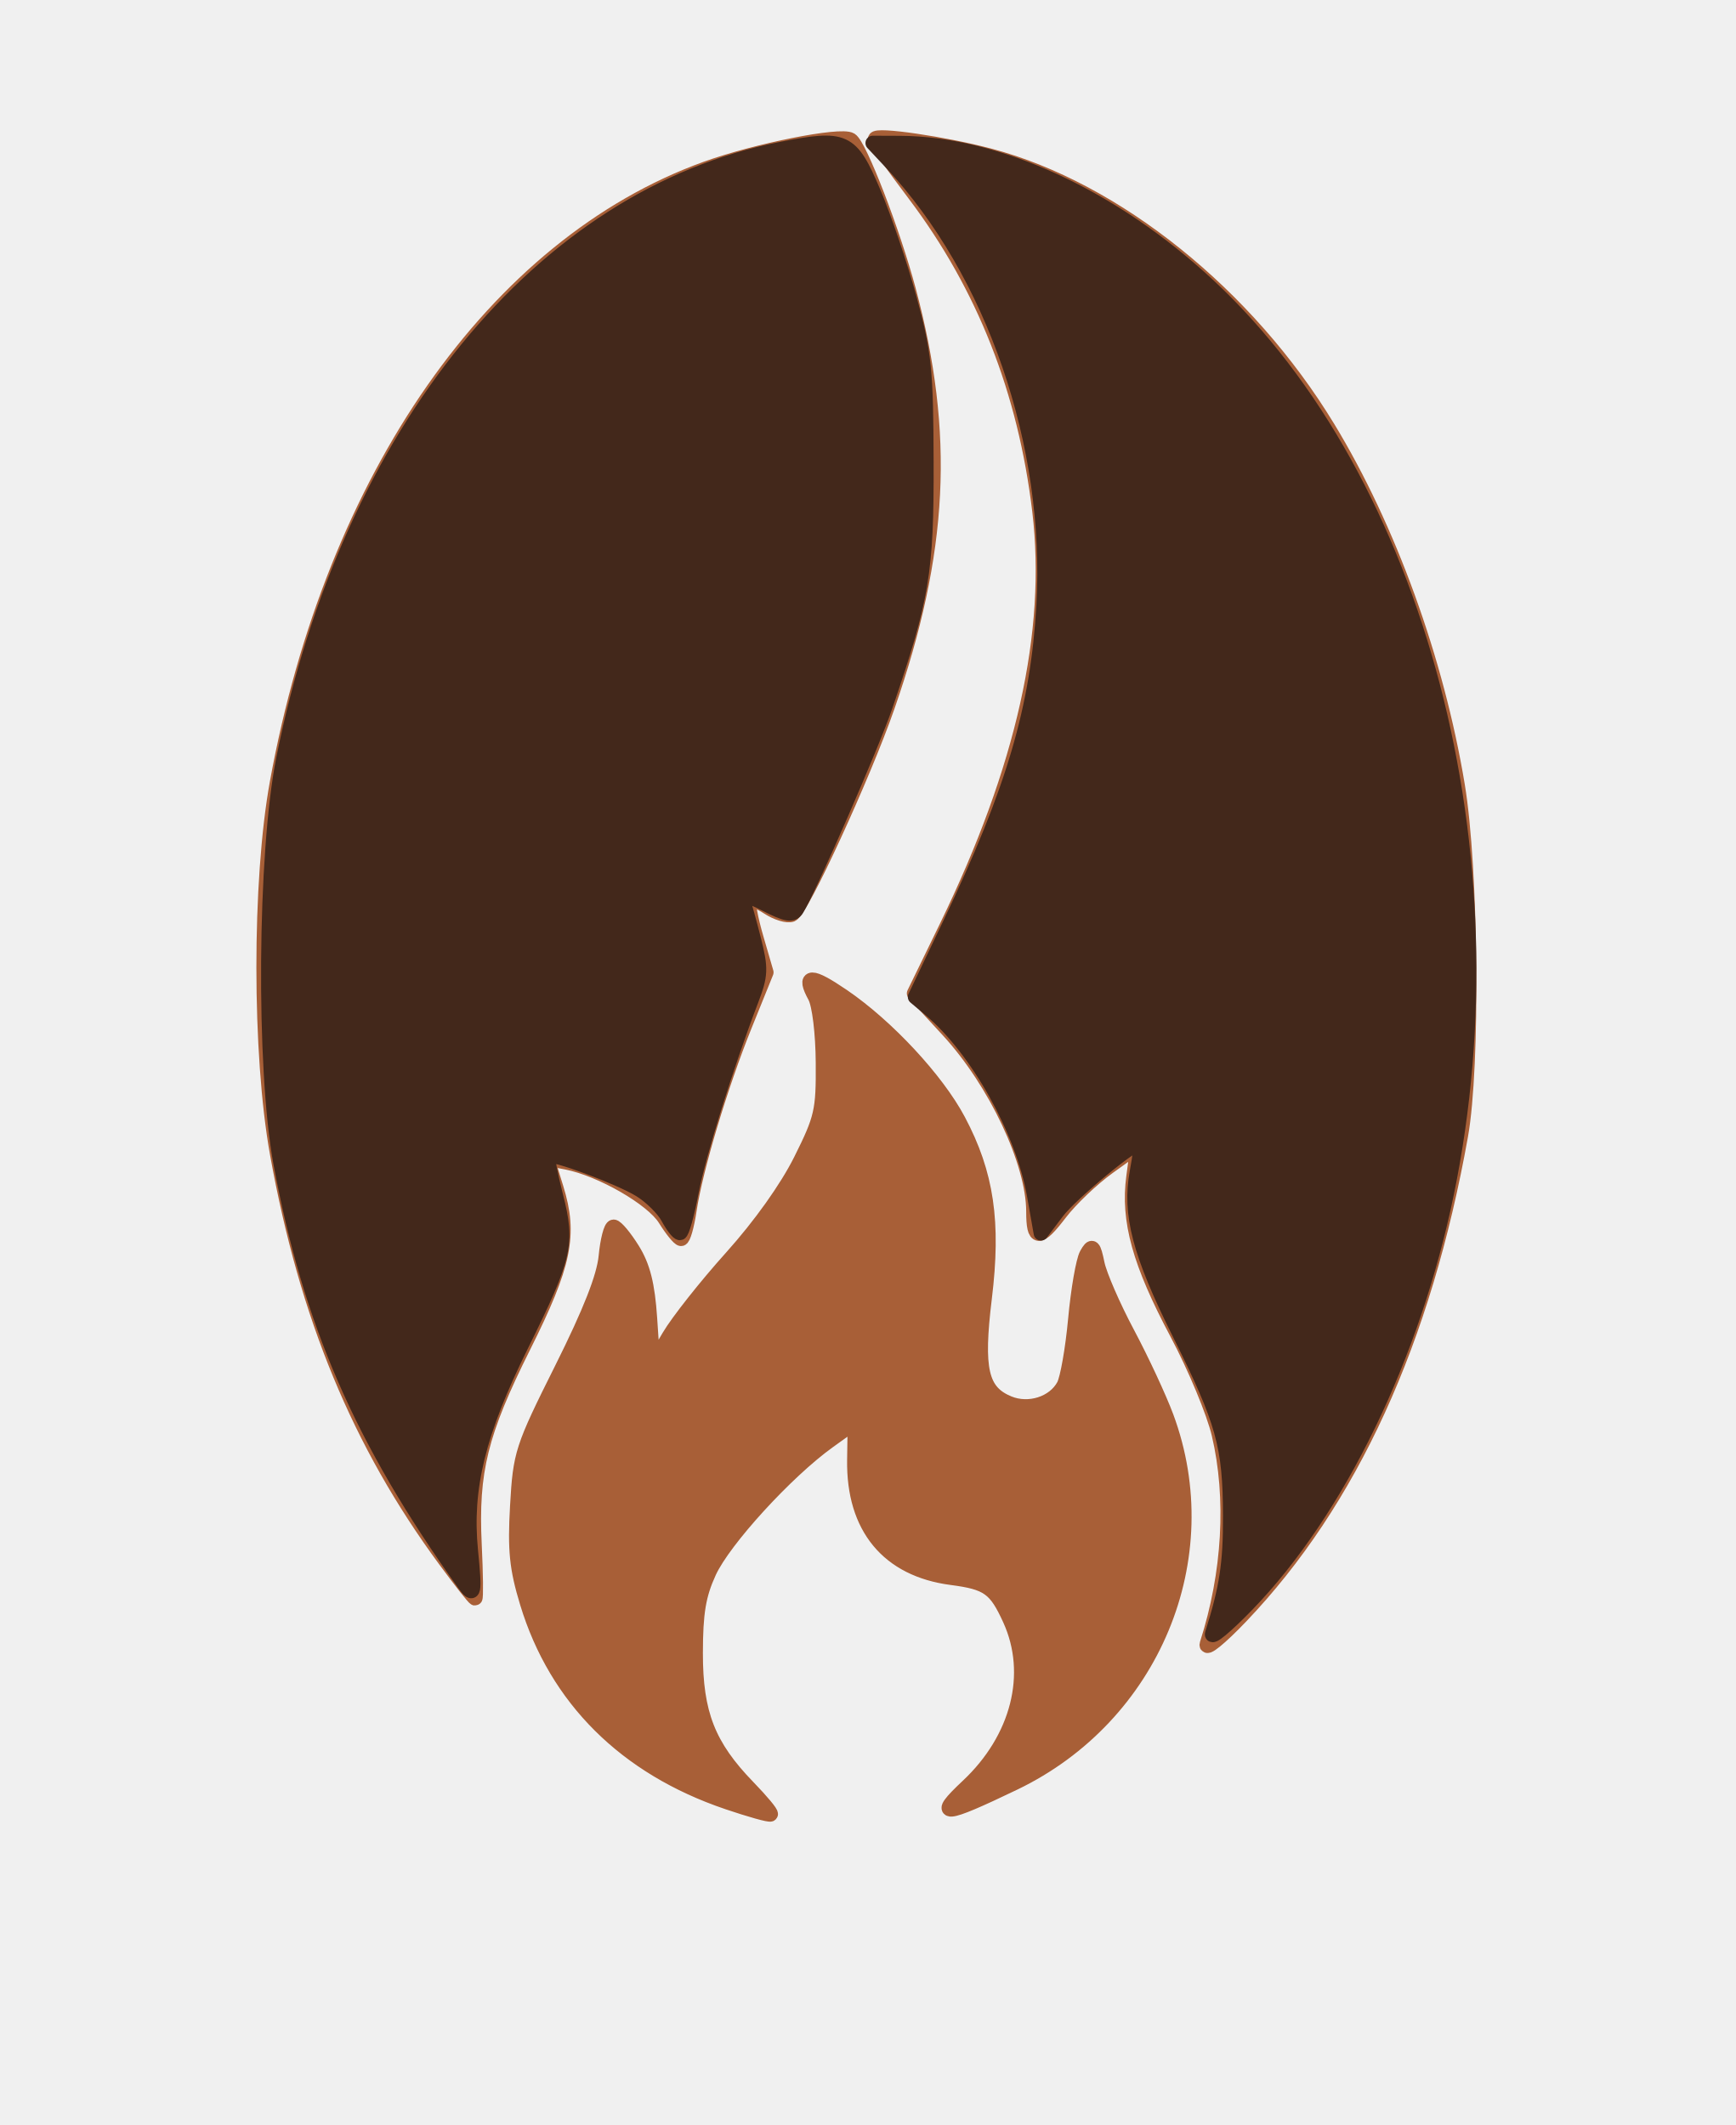
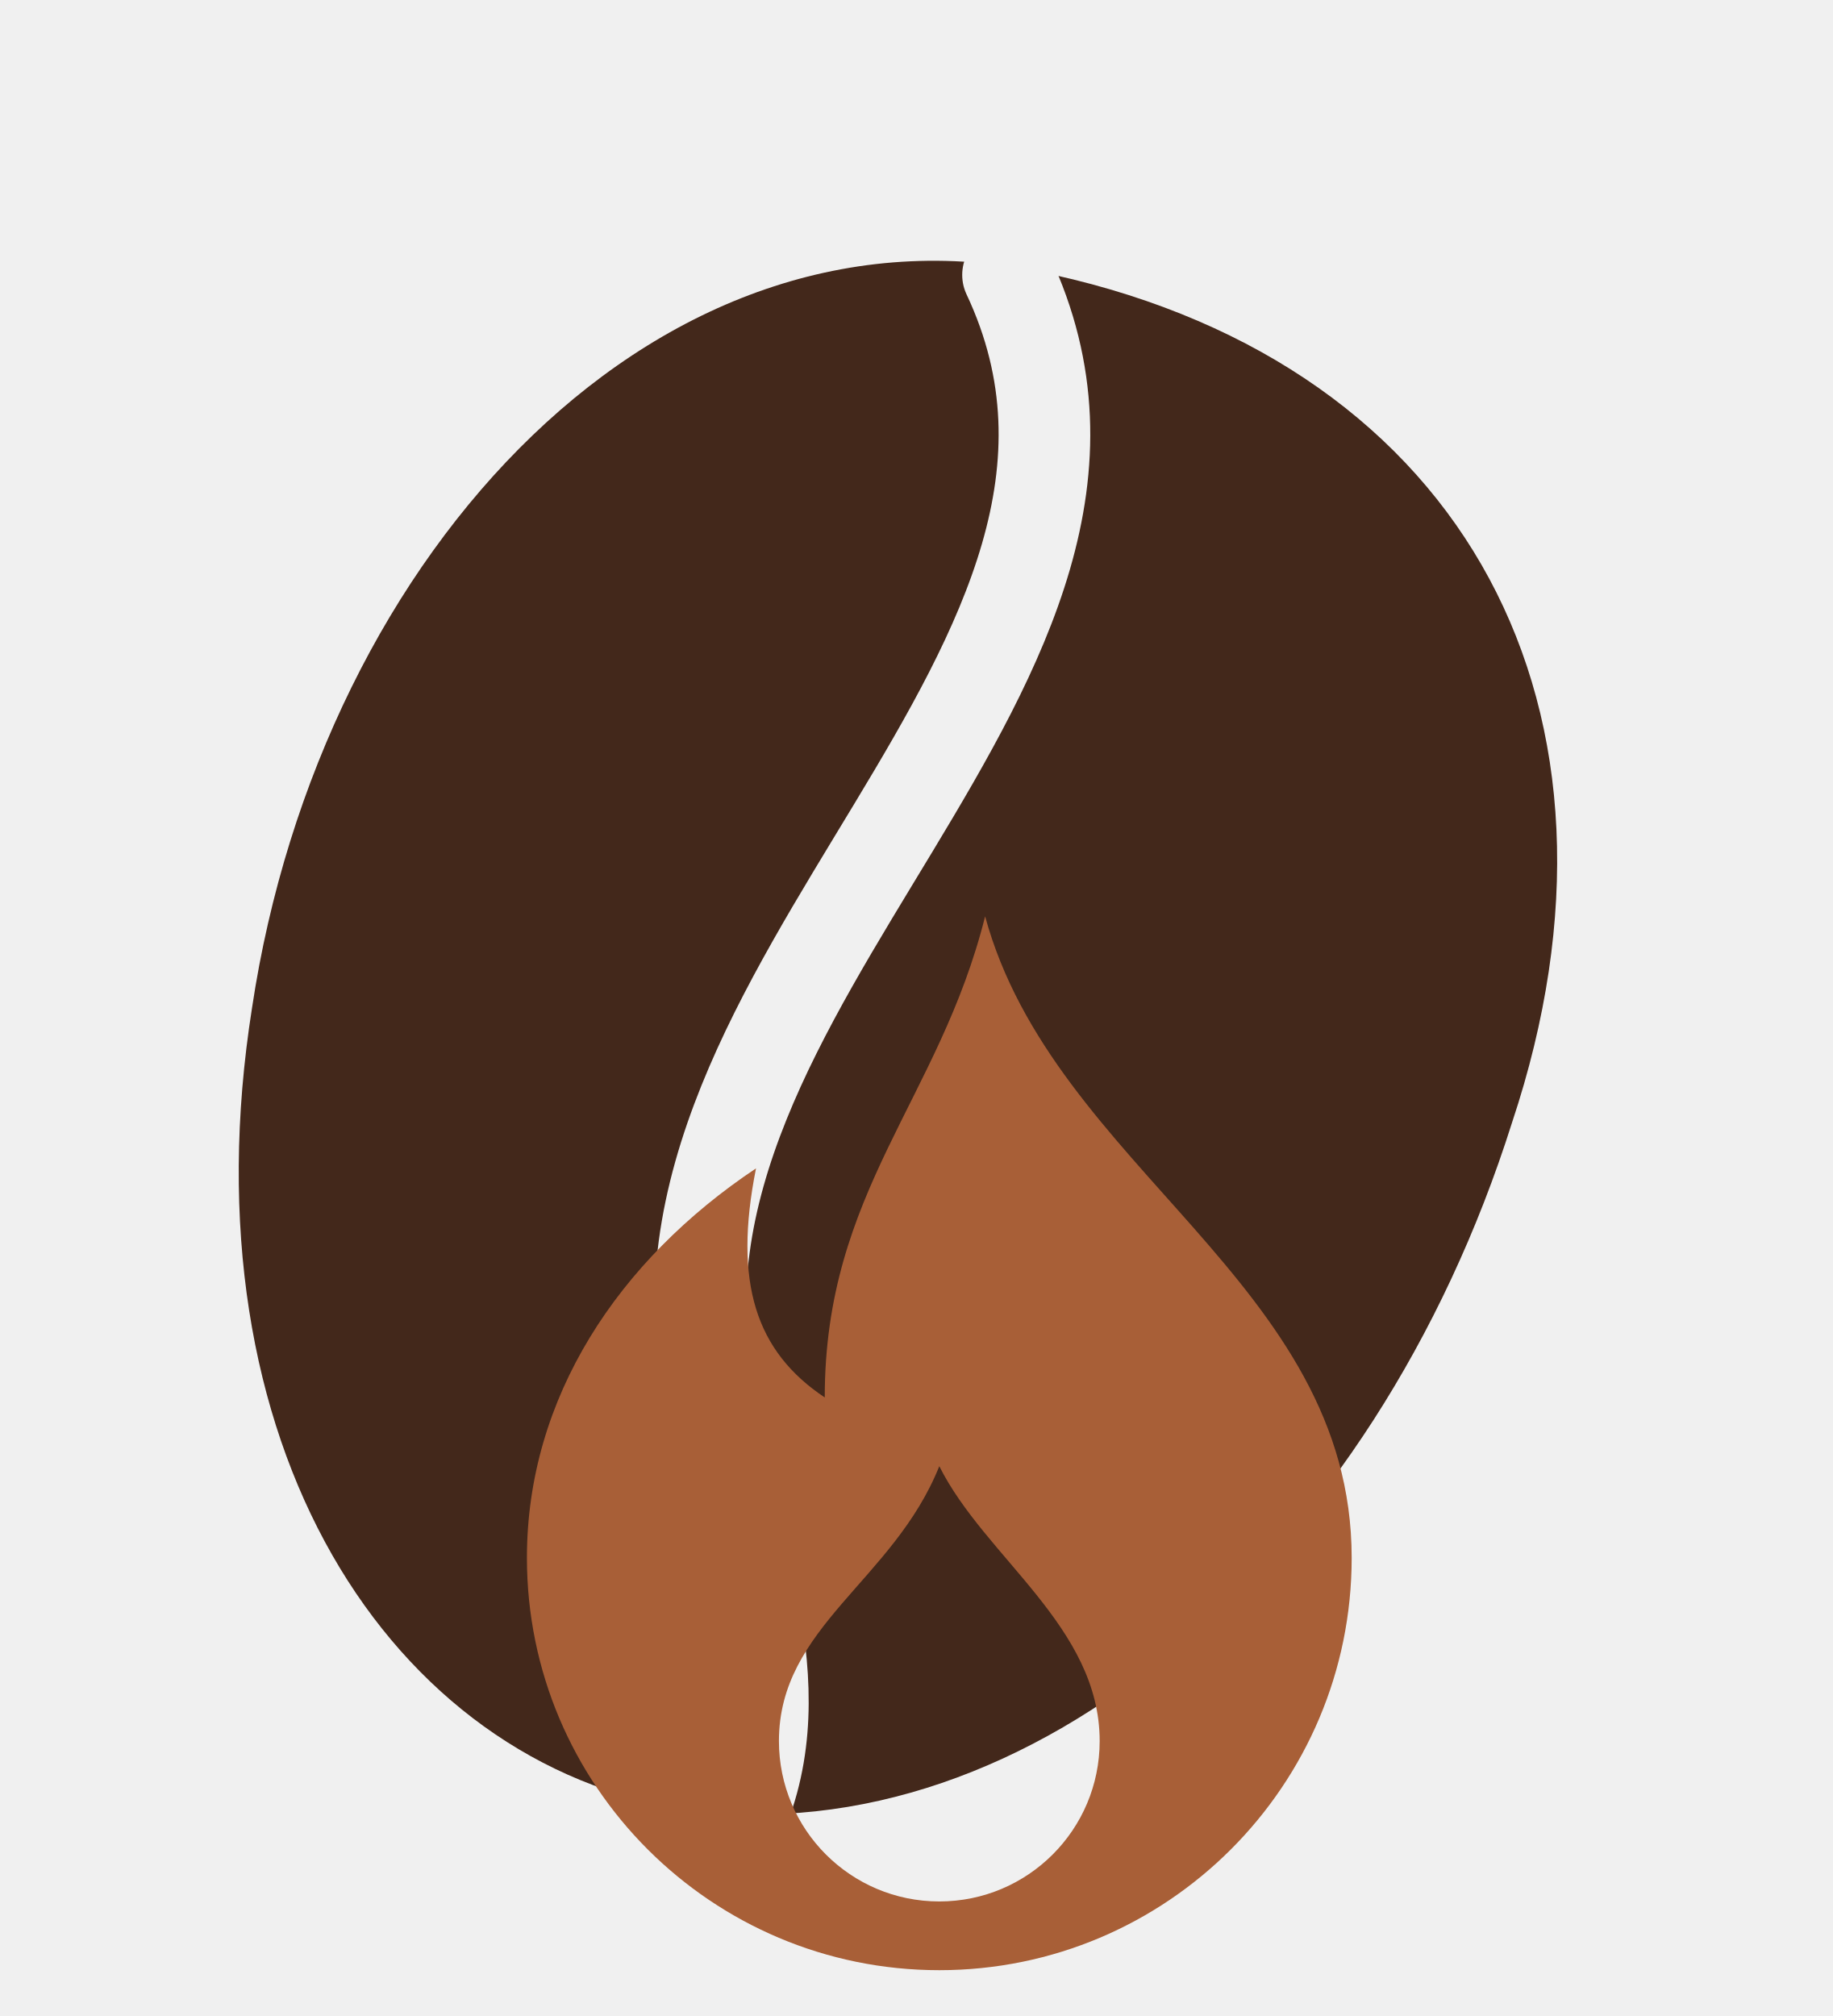
- <svg xmlns="http://www.w3.org/2000/svg" version="1.1" id="svg1" width="285" height="349" viewBox="0 0 285 349">
-   <defs id="defs1" />
-   <g id="g1">
-     <g id="g2" transform="translate(2.708927,-18.511)">
-       <path fill="#a85f37" stroke="#a85f37" stroke-width="2.4" stroke-linejoin="round" paint-order="stroke fill" d="m 116.765,314.498 c -16.753,-5.679 -28.124,-16.992 -32.908,-32.743 -1.727,-5.687 -2.027,-8.645 -1.612,-15.921 0.491,-8.607 0.759,-9.437 7.292,-22.519 4.684,-9.38 6.927,-15.089 7.25,-18.45 C 97.044,222.19 97.611,220 98.046,220 c 0.435,0 1.84,1.688 3.123,3.75 1.707,2.745 2.466,5.76 2.832,11.25 l 0.5,7.5 2.646,-4.5 c 1.455,-2.475 6.083,-8.325 10.285,-13 4.693,-5.222 9.071,-11.372 11.354,-15.949 3.443,-6.902 3.711,-8.076 3.655,-16 -0.035,-4.909 -0.601,-9.546 -1.331,-10.887 -1.973,-3.627 -0.674,-3.647 4.571,-0.07 7.277,4.962 15.444,13.751 18.988,20.433 4.659,8.787 5.82,16.673 4.294,29.174 -1.432,11.731 -0.599,15.378 3.94,17.258 3.343,1.385 7.483,0.058 9.07,-2.906 0.601,-1.123 1.459,-6.011 1.907,-10.862 0.448,-4.851 1.281,-9.654 1.851,-10.673 0.913,-1.631 1.123,-1.442 1.748,1.564 0.391,1.88 2.626,7.018 4.968,11.418 2.341,4.4 5.209,10.565 6.373,13.699 8.588,23.133 -2.23,49.183 -24.973,60.135 -11.684,5.627 -13.203,5.731 -7.65,0.528 8.303,-7.78 11.004,-18.429 6.941,-27.362 -2.362,-5.192 -3.618,-6.091 -9.603,-6.872 -10.406,-1.359 -16.105,-8.268 -15.942,-19.326 l 0.091,-6.198 -4.34,3.117 c -6.926,4.974 -17.198,16.216 -19.607,21.458 -1.732,3.769 -2.218,6.678 -2.226,13.322 -0.011,9.943 2.077,15.273 8.633,22.028 2.211,2.278 3.871,4.28 3.688,4.448 -0.182,0.168 -3.362,-0.722 -7.066,-1.977 z M 195.491,288.5 c 3.726,-11.569 4.43,-23.97 1.955,-34.468 -0.838,-3.557 -3.926,-10.982 -6.862,-16.5 -6.182,-11.62 -8.106,-18.544 -7.151,-25.741 l 0.67,-5.053 -4.802,3.449 c -2.641,1.897 -6.217,5.303 -7.946,7.57 -3.466,4.543 -4.356,4.489 -4.356,-0.265 0,-8.078 -6.213,-21.277 -14.003,-29.746 l -5.595,-6.083 5.328,-10.956 C 165.344,144.768 170.365,122.305 167.991,102.428 165.636,82.699 158.859,65.523 147.475,50.429 143.914,45.707 141,41.622 141,41.35 c 0,-0.887 11.33,0.763 18.784,2.735 20.703,5.477 42.311,22.846 55.565,44.666 10.002,16.466 17.872,38.193 21.28,58.749 2.266,13.667 2.565,46.114 0.531,57.5 -6.021,33.698 -18.094,60.109 -36.114,79 -3.41,3.575 -5.91,5.6 -5.556,4.5 z M 70.394,274.75 C 56.245,255.531 47.658,234.745 42.819,208 39.857,191.625 39.848,163.187 42.802,147 51.953,96.841 78.572,58.741 113.213,46.221 c 8.205,-2.966 22.133,-5.743 23.759,-4.738 1.484,0.917 6.951,15.086 9.508,24.64 6.353,23.739 5.385,42.985 -3.438,68.377 -3.962,11.403 -14.182,33.616 -15.741,34.215 -0.724,0.278 -2.477,-0.255 -3.896,-1.185 -1.418,-0.929 -2.807,-1.462 -3.085,-1.184 -0.278,0.278 0.237,3.06 1.144,6.182 l 1.65,5.676 -3.495,8.648 c -4.011,9.923 -8.113,23.585 -9.141,30.442 -0.388,2.588 -0.992,4.689 -1.342,4.668 -0.35,-0.021 -1.536,-1.484 -2.636,-3.25 -2.096,-3.366 -10.492,-8.196 -16.186,-9.312 l -3.186,-0.624 1.503,4.862 c 2.376,7.688 1.383,12.495 -5.377,26.029 -7.079,14.173 -8.636,20.457 -8.058,32.534 0.231,4.839 0.281,8.799 0.111,8.799 -0.171,0 -2.381,-2.812 -4.911,-6.25 z" id="path3" />
-       <path fill="#43281b" stroke="#43281b" stroke-width="2.4" stroke-linejoin="round" paint-order="stroke fill" d="m 196.357,286.813 c 2.374,-7.519 2.981,-11.486 2.957,-19.313 -0.035,-11.589 -1.109,-15.444 -8.359,-30 -6.537,-13.127 -8.237,-19.599 -6.961,-26.5 0.458,-2.475 0.724,-4.61 0.592,-4.744 -0.635,-0.644 -11.401,8.221 -13.724,11.302 l -2.638,3.499 -1.089,-6.18 c -1.88,-10.672 -9.35,-24.048 -17.037,-30.507 l -2.535,-2.13 5.656,-11.87 C 163.74,148.289 167.703,134.843 168.674,117.925 170.189,91.54 160.408,63.133 143.653,45.25 l -3.045,-3.25 4.446,0.017 c 16.085,0.063 34.973,8.787 50.683,23.409 34.533,32.143 50.599,93.39 39.105,149.073 -5.525,26.765 -17.851,52.163 -32.8,67.585 -3.42,3.528 -5.978,5.655 -5.685,4.727 z M 73.495,278.609 C 56.681,255.096 48.235,235.719 43.373,209.5 40.496,193.986 40.748,158.571 43.846,143.112 54.597,89.461 86.236,50.688 125.533,43.005 136.069,40.945 137.007,41.378 140.688,50 c 1.761,4.125 4.43,12 5.932,17.5 2.46,9.011 2.735,11.681 2.779,27 0.051,18.038 -0.665,22.298 -6.727,40 -2.207,6.446 -12.591,30.233 -14.554,33.34 -0.684,1.083 -1.666,0.921 -5.125,-0.843 -2.875,-1.467 -4.114,-1.742 -3.778,-0.84 0.275,0.739 1.109,3.744 1.854,6.679 1.211,4.774 1.165,5.828 -0.435,10 -4.045,10.551 -8.661,25.357 -9.837,31.556 -0.689,3.634 -1.525,6.607 -1.856,6.607 -0.332,0 -1.213,-1.14 -1.959,-2.534 -0.746,-1.394 -2.801,-3.427 -4.568,-4.519 -3.37,-2.083 -14.488,-6.206 -15.095,-5.598 -0.194,0.194 0.361,3.141 1.234,6.548 2.031,7.929 1.561,9.967 -5.68,24.604 -7.047,14.244 -9.299,23.392 -8.288,33.654 0.702,7.121 0.571,7.776 -1.089,5.455 z" id="path2" />
-     </g>
-   </g>
+ <svg xmlns="http://www.w3.org/2000/svg" viewBox="0 0 80 88" shape-rendering="geometricPrecision">
+   <mask id="cut" maskUnits="userSpaceOnUse" x="0" y="0" width="80" height="88">
+     <rect width="80" height="88" fill="white" />
+     <path d="M44 12C52 29 27 43 31 61c1 7 4 13 1 19" fill="none" stroke="black" stroke-width="4" stroke-linecap="round" />
+   </mask>
+   <path d="M46 12C29 8 14 24 11 44c-3 19 6 33 19 35 15 2 30-11 36-30 6-18-2-33-20-37Z" fill="#43281b" mask="url(#cut)" />
+   <path fill="#a85f37" fill-rule="evenodd" d="M43 40c3 11 16 16 16 28a18 18 0 0 1-36 0c0-7 4-13 10-17-1 5 0 8 3 10 0-9 5-13 7-21Zm-2 24c-2 5-7 7-7 12a7 7 0 0 0 14 0c0-5-5-8-7-12Z" />
</svg>
